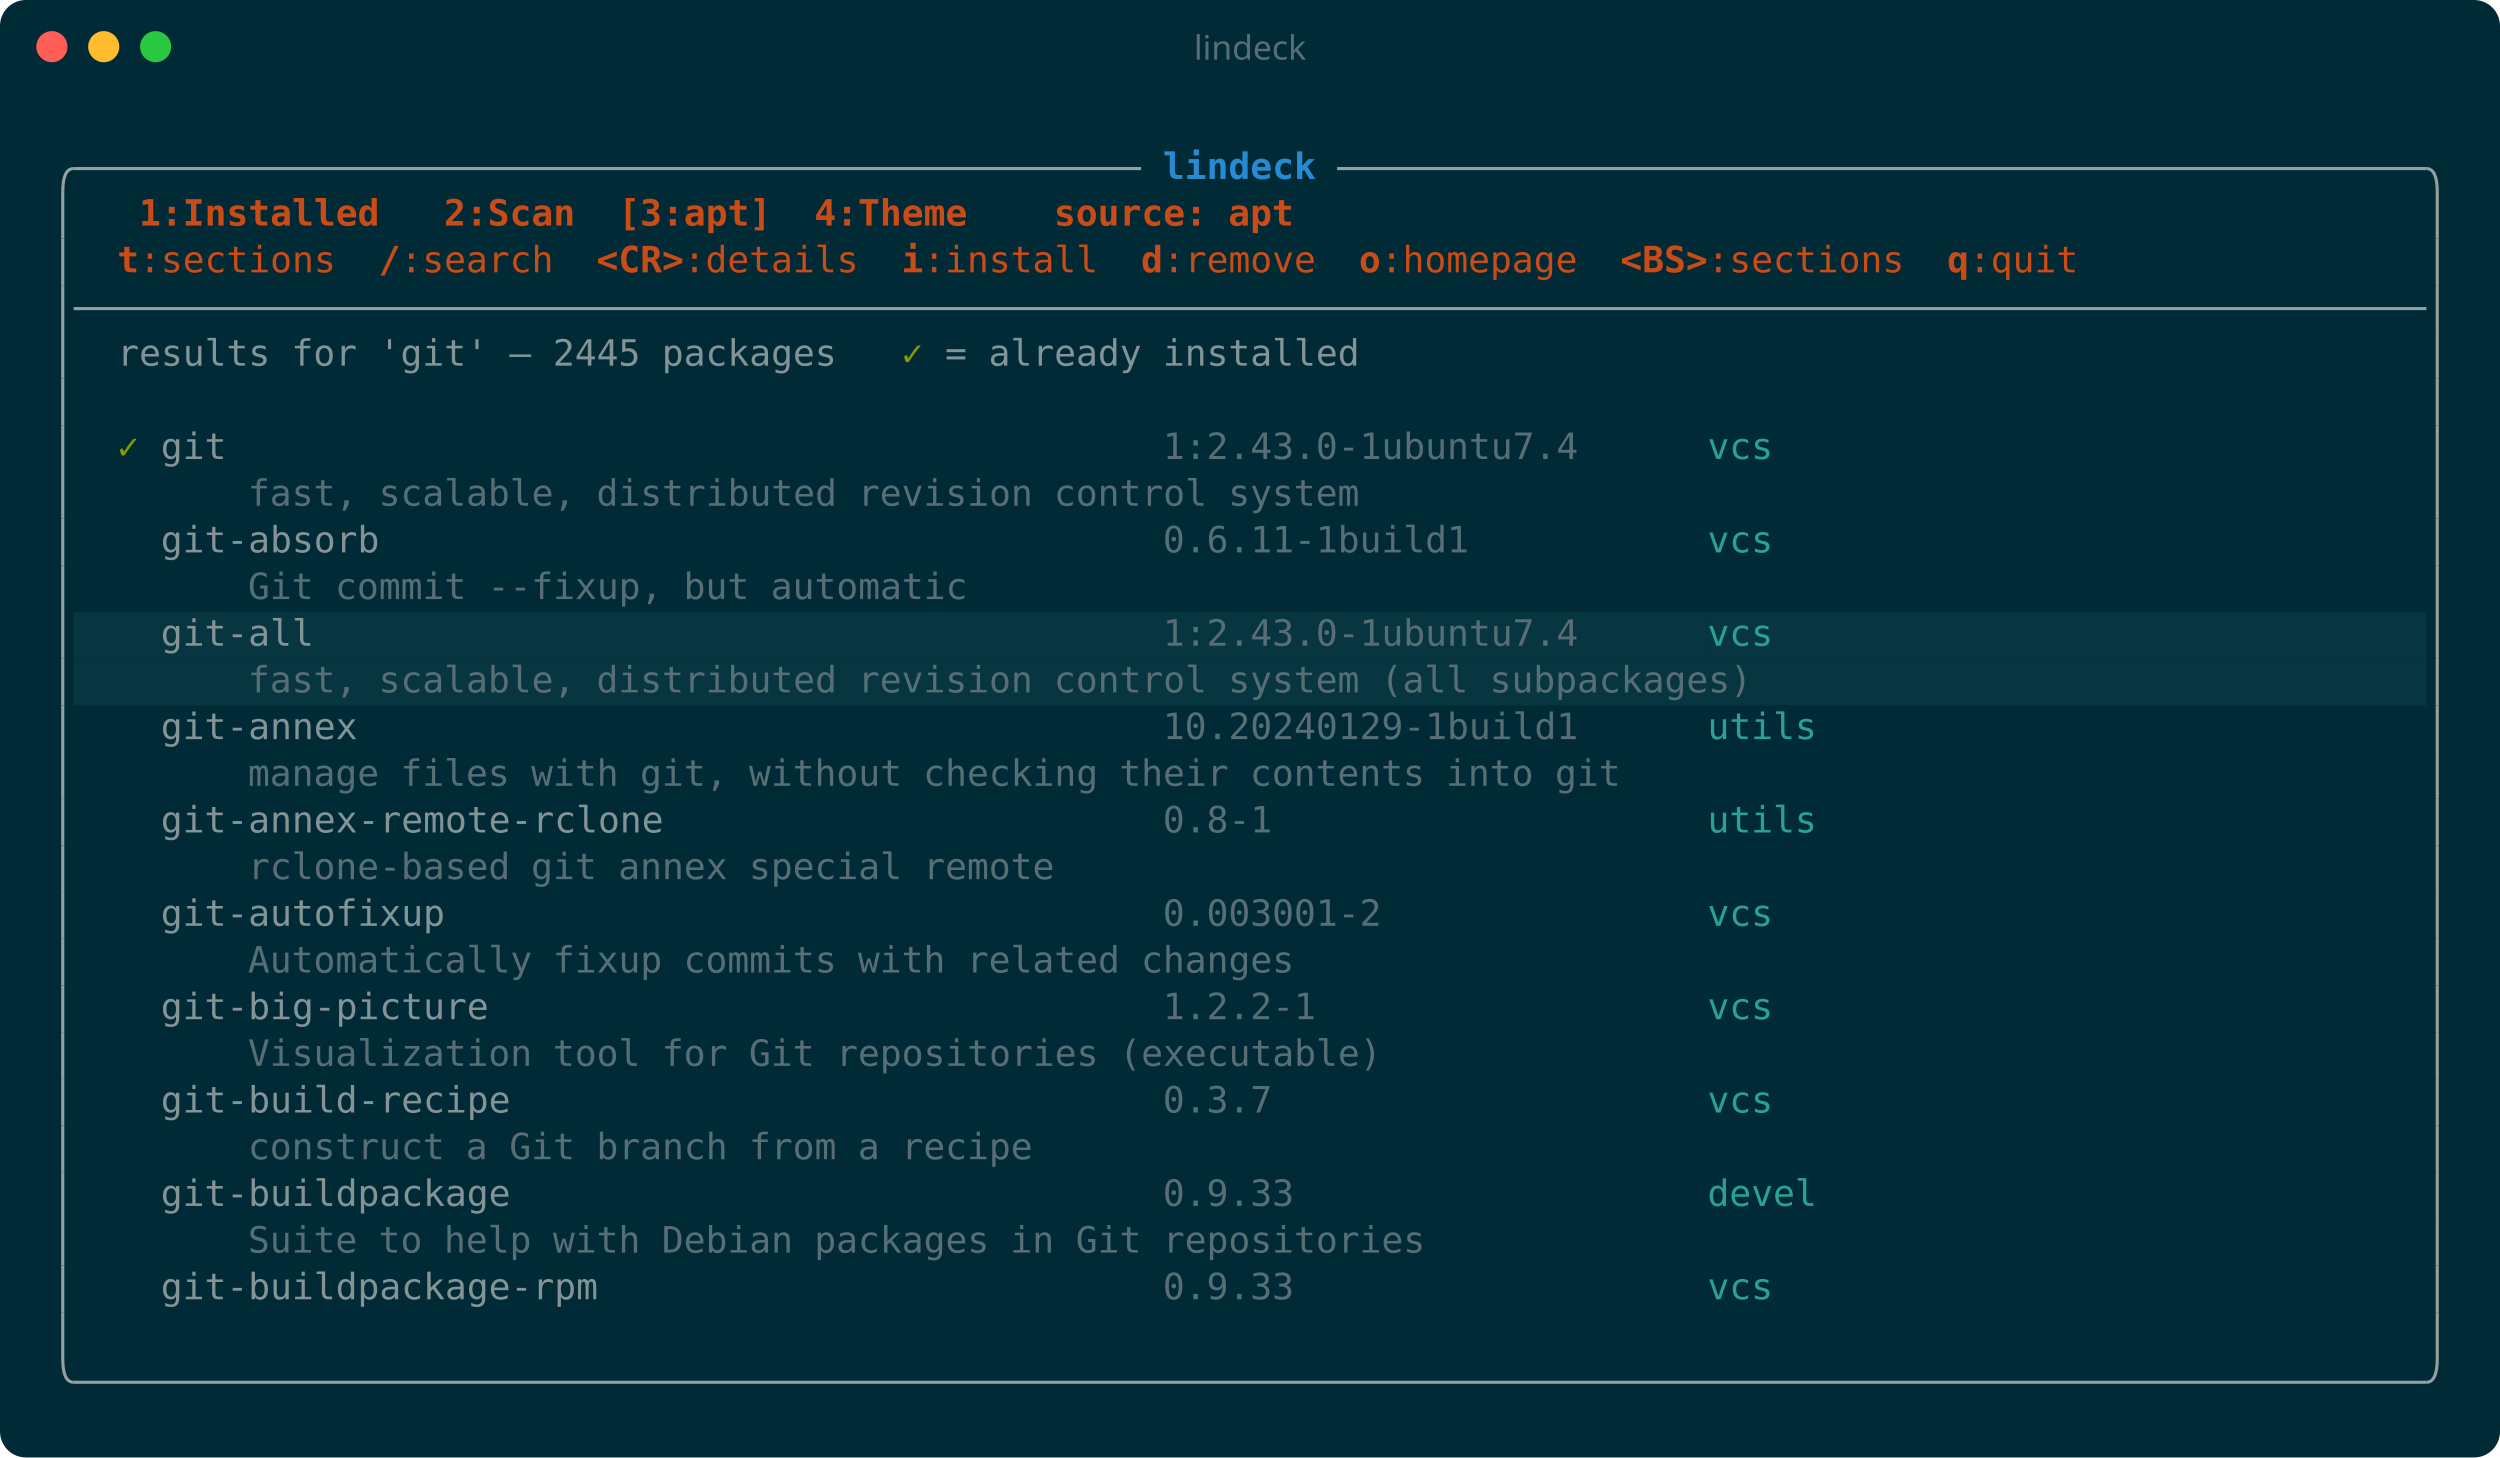
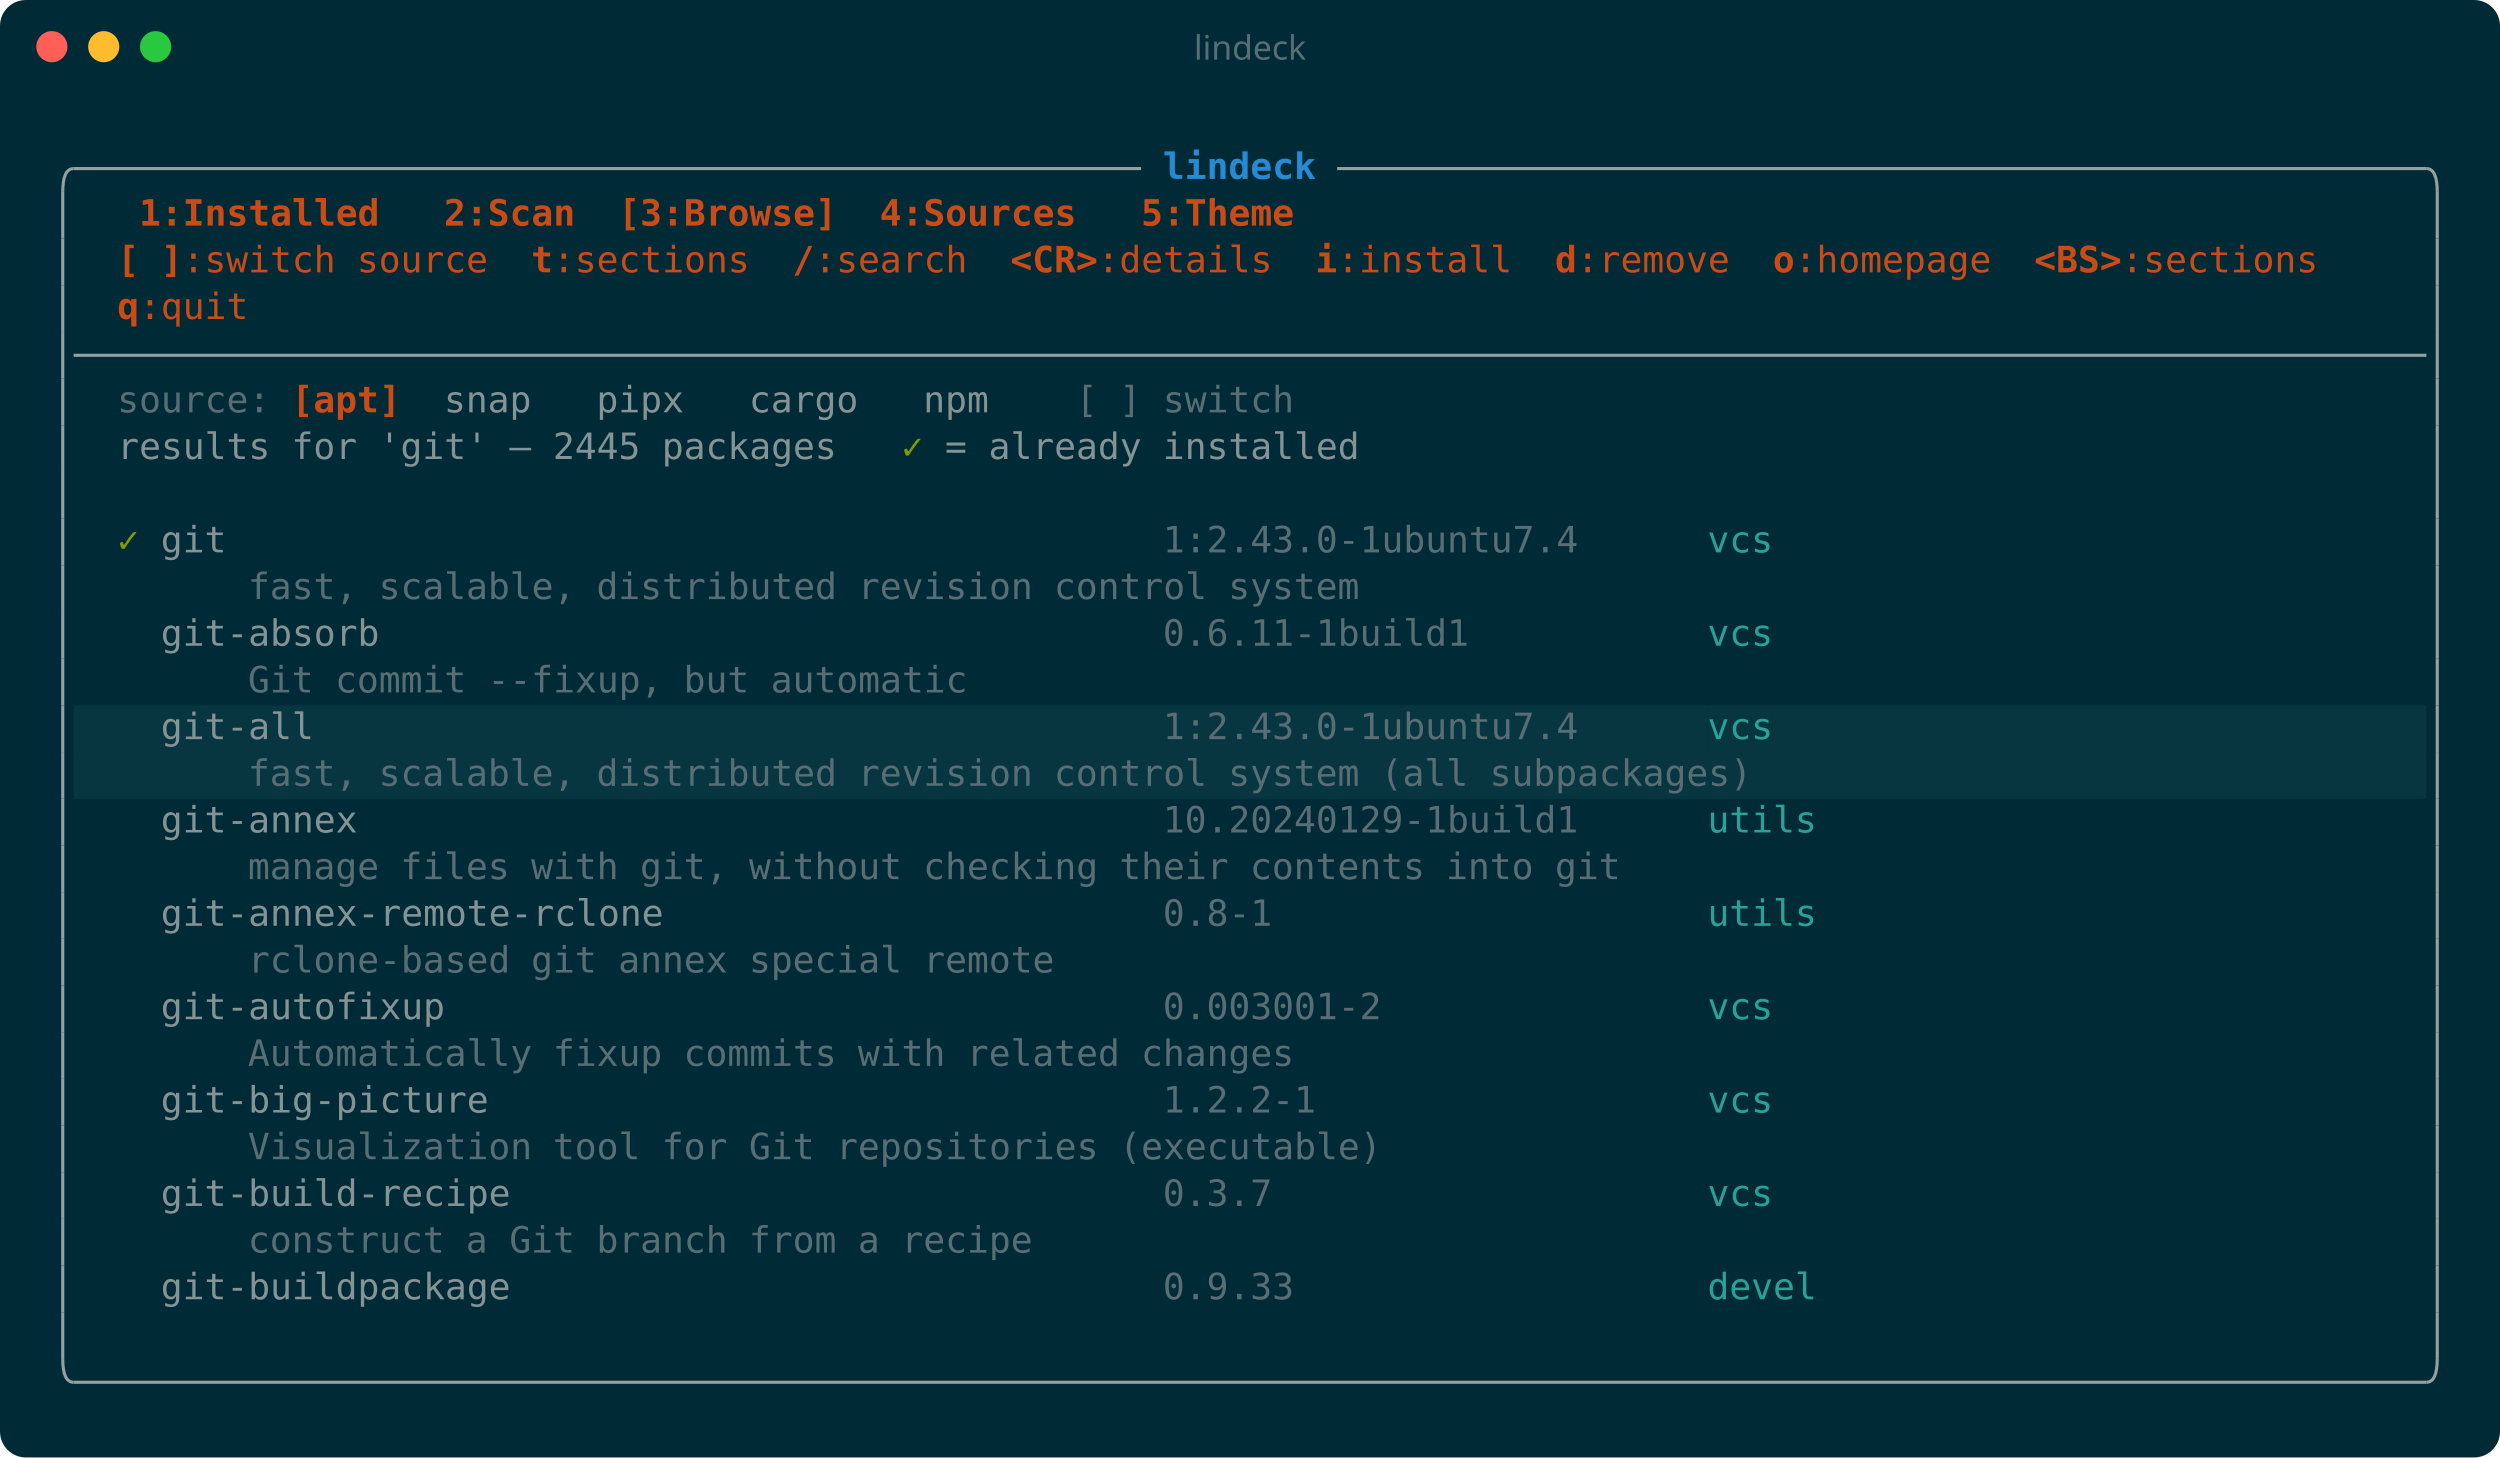
<svg xmlns="http://www.w3.org/2000/svg" width="964" height="562" viewBox="0 0 964 562">
  <rect width="100%" height="100%" rx="10" fill="#002b36" />
  <circle cx="20" cy="18" r="6" fill="#ff5f57" />
  <circle cx="40" cy="18" r="6" fill="#febc2e" />
  <circle cx="60" cy="18" r="6" fill="#28c840" />
  <text x="482" y="23" fill="#586e75" font-family="ui-sans-serif,system-ui,sans-serif" font-size="13" text-anchor="middle">lindeck</text>
  <g font-family="ui-monospace,SFMono-Regular,Menlo,Consolas,'DejaVu Sans Mono',monospace" font-size="14" xml:space="preserve">
    <path d="M28.4,65.0 Q24.2,65.0 24.2,74.0" stroke="#93a1a1" stroke-width="1.2" fill="none" />
    <line x1="28.4" y1="65.0" x2="440.0" y2="65.0" stroke="#93a1a1" stroke-width="1.2" fill="none" />
    <text x="448.4" y="69.0" fill="#268bd2" font-weight="bold" textLength="58.8" lengthAdjust="spacingAndGlyphs">lindeck</text>
    <line x1="515.6" y1="65.0" x2="935.6" y2="65.0" stroke="#93a1a1" stroke-width="1.2" fill="none" />
    <path d="M935.6,65.0 Q939.8,65.0 939.8,74.0" stroke="#93a1a1" stroke-width="1.2" fill="none" />
    <line x1="24.2" y1="74.0" x2="24.2" y2="92.0" stroke="#93a1a1" stroke-width="1.2" fill="none" />
    <text x="53.6" y="87.0" fill="#cb4b16" font-weight="bold" textLength="92.4" lengthAdjust="spacingAndGlyphs">1:Installed</text>
    <text x="171.2" y="87.0" fill="#cb4b16" font-weight="bold" textLength="50.4" lengthAdjust="spacingAndGlyphs">2:Scan</text>
-     <text x="238.4" y="87.0" fill="#cb4b16" font-weight="bold" textLength="58.8" lengthAdjust="spacingAndGlyphs">[3:apt]</text>
-     <text x="314.0" y="87.0" fill="#cb4b16" font-weight="bold" textLength="58.8" lengthAdjust="spacingAndGlyphs">4:Theme</text>
-     <text x="406.4" y="87.0" fill="#cb4b16" font-weight="bold" textLength="58.8" lengthAdjust="spacingAndGlyphs">source:</text>
-     <text x="473.6" y="87.0" fill="#cb4b16" font-weight="bold" textLength="25.2" lengthAdjust="spacingAndGlyphs">apt</text>
+     <text x="238.4" y="87.0" fill="#cb4b16" font-weight="bold" textLength="84.0" lengthAdjust="spacingAndGlyphs">[3:Browse]</text>
+     <text x="339.2" y="87.0" fill="#cb4b16" font-weight="bold" textLength="75.6" lengthAdjust="spacingAndGlyphs">4:Sources</text>
+     <text x="440.0" y="87.0" fill="#cb4b16" font-weight="bold" textLength="58.8" lengthAdjust="spacingAndGlyphs">5:Theme</text>
    <line x1="939.8" y1="74.0" x2="939.8" y2="92.0" stroke="#93a1a1" stroke-width="1.2" fill="none" />
    <line x1="24.2" y1="92.0" x2="24.2" y2="110.0" stroke="#93a1a1" stroke-width="1.2" fill="none" />
-     <text x="45.2" y="105.0" fill="#cb4b16" font-weight="bold" textLength="8.4" lengthAdjust="spacingAndGlyphs">t</text>
-     <text x="53.6" y="105.0" fill="#cb4b16" textLength="75.6" lengthAdjust="spacingAndGlyphs">:sections</text>
-     <text x="146.0" y="105.0" fill="#cb4b16" font-weight="bold" textLength="8.4" lengthAdjust="spacingAndGlyphs">/</text>
-     <text x="154.4" y="105.0" fill="#cb4b16" textLength="58.8" lengthAdjust="spacingAndGlyphs">:search</text>
-     <text x="230.0" y="105.0" fill="#cb4b16" font-weight="bold" textLength="33.6" lengthAdjust="spacingAndGlyphs">&lt;CR&gt;</text>
-     <text x="263.6" y="105.0" fill="#cb4b16" textLength="67.2" lengthAdjust="spacingAndGlyphs">:details</text>
-     <text x="347.6" y="105.0" fill="#cb4b16" font-weight="bold" textLength="8.4" lengthAdjust="spacingAndGlyphs">i</text>
-     <text x="356.0" y="105.0" fill="#cb4b16" textLength="67.2" lengthAdjust="spacingAndGlyphs">:install</text>
-     <text x="440.0" y="105.0" fill="#cb4b16" font-weight="bold" textLength="8.4" lengthAdjust="spacingAndGlyphs">d</text>
-     <text x="448.4" y="105.0" fill="#cb4b16" textLength="58.8" lengthAdjust="spacingAndGlyphs">:remove</text>
-     <text x="524.0" y="105.0" fill="#cb4b16" font-weight="bold" textLength="8.4" lengthAdjust="spacingAndGlyphs">o</text>
-     <text x="532.4" y="105.0" fill="#cb4b16" textLength="75.6" lengthAdjust="spacingAndGlyphs">:homepage</text>
-     <text x="624.8" y="105.0" fill="#cb4b16" font-weight="bold" textLength="33.6" lengthAdjust="spacingAndGlyphs">&lt;BS&gt;</text>
-     <text x="658.4" y="105.0" fill="#cb4b16" textLength="75.6" lengthAdjust="spacingAndGlyphs">:sections</text>
-     <text x="750.8" y="105.0" fill="#cb4b16" font-weight="bold" textLength="8.4" lengthAdjust="spacingAndGlyphs">q</text>
-     <text x="759.2" y="105.0" fill="#cb4b16" textLength="42.0" lengthAdjust="spacingAndGlyphs">:quit</text>
+     <text x="45.2" y="105.0" fill="#cb4b16" font-weight="bold" textLength="8.4" lengthAdjust="spacingAndGlyphs">[</text>
+     <text x="62.0" y="105.0" fill="#cb4b16" font-weight="bold" textLength="8.4" lengthAdjust="spacingAndGlyphs">]</text>
+     <text x="70.4" y="105.0" fill="#cb4b16" textLength="58.8" lengthAdjust="spacingAndGlyphs">:switch</text>
+     <text x="137.6" y="105.0" fill="#cb4b16" textLength="50.4" lengthAdjust="spacingAndGlyphs">source</text>
+     <text x="204.8" y="105.0" fill="#cb4b16" font-weight="bold" textLength="8.4" lengthAdjust="spacingAndGlyphs">t</text>
+     <text x="213.2" y="105.0" fill="#cb4b16" textLength="75.6" lengthAdjust="spacingAndGlyphs">:sections</text>
+     <text x="305.6" y="105.0" fill="#cb4b16" font-weight="bold" textLength="8.4" lengthAdjust="spacingAndGlyphs">/</text>
+     <text x="314.0" y="105.0" fill="#cb4b16" textLength="58.8" lengthAdjust="spacingAndGlyphs">:search</text>
+     <text x="389.6" y="105.0" fill="#cb4b16" font-weight="bold" textLength="33.6" lengthAdjust="spacingAndGlyphs">&lt;CR&gt;</text>
+     <text x="423.2" y="105.0" fill="#cb4b16" textLength="67.2" lengthAdjust="spacingAndGlyphs">:details</text>
+     <text x="507.2" y="105.0" fill="#cb4b16" font-weight="bold" textLength="8.4" lengthAdjust="spacingAndGlyphs">i</text>
+     <text x="515.6" y="105.0" fill="#cb4b16" textLength="67.2" lengthAdjust="spacingAndGlyphs">:install</text>
+     <text x="599.6" y="105.0" fill="#cb4b16" font-weight="bold" textLength="8.4" lengthAdjust="spacingAndGlyphs">d</text>
+     <text x="608.0" y="105.0" fill="#cb4b16" textLength="58.8" lengthAdjust="spacingAndGlyphs">:remove</text>
+     <text x="683.6" y="105.0" fill="#cb4b16" font-weight="bold" textLength="8.4" lengthAdjust="spacingAndGlyphs">o</text>
+     <text x="692.0" y="105.0" fill="#cb4b16" textLength="75.6" lengthAdjust="spacingAndGlyphs">:homepage</text>
+     <text x="784.4" y="105.0" fill="#cb4b16" font-weight="bold" textLength="33.6" lengthAdjust="spacingAndGlyphs">&lt;BS&gt;</text>
+     <text x="818.0" y="105.0" fill="#cb4b16" textLength="75.6" lengthAdjust="spacingAndGlyphs">:sections</text>
    <line x1="939.8" y1="92.0" x2="939.8" y2="110.0" stroke="#93a1a1" stroke-width="1.2" fill="none" />
    <line x1="24.2" y1="110.0" x2="24.2" y2="128.0" stroke="#93a1a1" stroke-width="1.2" fill="none" />
-     <line x1="28.4" y1="119.0" x2="935.6" y2="119.0" stroke="#93a1a1" stroke-width="1.2" fill="none" />
+     <text x="45.2" y="123.0" fill="#cb4b16" font-weight="bold" textLength="8.4" lengthAdjust="spacingAndGlyphs">q</text>
+     <text x="53.6" y="123.0" fill="#cb4b16" textLength="42.0" lengthAdjust="spacingAndGlyphs">:quit</text>
    <line x1="939.8" y1="110.0" x2="939.8" y2="128.0" stroke="#93a1a1" stroke-width="1.2" fill="none" />
    <line x1="24.2" y1="128.0" x2="24.2" y2="146.0" stroke="#93a1a1" stroke-width="1.2" fill="none" />
-     <text x="45.2" y="141.0" fill="#839396" textLength="58.8" lengthAdjust="spacingAndGlyphs">results</text>
-     <text x="112.4" y="141.0" fill="#839396" textLength="25.2" lengthAdjust="spacingAndGlyphs">for</text>
-     <text x="146.0" y="141.0" fill="#839396" textLength="42.0" lengthAdjust="spacingAndGlyphs">'git'</text>
-     <text x="196.4" y="141.0" fill="#839396" textLength="8.4" lengthAdjust="spacingAndGlyphs">—</text>
-     <text x="213.2" y="141.0" fill="#839396" textLength="33.6" lengthAdjust="spacingAndGlyphs">2445</text>
-     <text x="255.2" y="141.0" fill="#839396" textLength="67.2" lengthAdjust="spacingAndGlyphs">packages</text>
-     <text x="347.6" y="141.0" fill="#859900" textLength="8.4" lengthAdjust="spacingAndGlyphs">✓</text>
-     <text x="364.4" y="141.0" fill="#839396" textLength="8.4" lengthAdjust="spacingAndGlyphs">=</text>
-     <text x="381.2" y="141.0" fill="#839396" textLength="58.8" lengthAdjust="spacingAndGlyphs">already</text>
-     <text x="448.4" y="141.0" fill="#839396" textLength="75.6" lengthAdjust="spacingAndGlyphs">installed</text>
+     <line x1="28.4" y1="137.0" x2="935.6" y2="137.0" stroke="#93a1a1" stroke-width="1.2" fill="none" />
    <line x1="939.8" y1="128.0" x2="939.8" y2="146.0" stroke="#93a1a1" stroke-width="1.2" fill="none" />
    <line x1="24.2" y1="146.0" x2="24.2" y2="164.0" stroke="#93a1a1" stroke-width="1.2" fill="none" />
+     <text x="45.2" y="159.0" fill="#586e75" textLength="58.8" lengthAdjust="spacingAndGlyphs">source:</text>
+     <text x="112.4" y="159.0" fill="#cb4b16" font-weight="bold" textLength="42.0" lengthAdjust="spacingAndGlyphs">[apt]</text>
+     <text x="171.2" y="159.0" fill="#839396" textLength="33.6" lengthAdjust="spacingAndGlyphs">snap</text>
+     <text x="230.0" y="159.0" fill="#839396" textLength="33.6" lengthAdjust="spacingAndGlyphs">pipx</text>
+     <text x="288.8" y="159.0" fill="#839396" textLength="42.0" lengthAdjust="spacingAndGlyphs">cargo</text>
+     <text x="356.0" y="159.0" fill="#839396" textLength="25.2" lengthAdjust="spacingAndGlyphs">npm</text>
+     <text x="414.8" y="159.0" fill="#586e75" textLength="8.4" lengthAdjust="spacingAndGlyphs">[</text>
+     <text x="431.6" y="159.0" fill="#586e75" textLength="8.4" lengthAdjust="spacingAndGlyphs">]</text>
+     <text x="448.4" y="159.0" fill="#586e75" textLength="50.4" lengthAdjust="spacingAndGlyphs">switch</text>
    <line x1="939.8" y1="146.0" x2="939.8" y2="164.0" stroke="#93a1a1" stroke-width="1.2" fill="none" />
    <line x1="24.2" y1="164.0" x2="24.2" y2="182.0" stroke="#93a1a1" stroke-width="1.2" fill="none" />
-     <text x="45.2" y="177.0" fill="#859900" textLength="8.4" lengthAdjust="spacingAndGlyphs">✓</text>
-     <text x="62.0" y="177.0" fill="#839396" textLength="25.2" lengthAdjust="spacingAndGlyphs">git</text>
-     <text x="448.4" y="177.0" fill="#586e75" textLength="159.6" lengthAdjust="spacingAndGlyphs">1:2.43.0-1ubuntu7.4</text>
-     <text x="658.4" y="177.0" fill="#2aa198" textLength="25.2" lengthAdjust="spacingAndGlyphs">vcs</text>
+     <text x="45.2" y="177.0" fill="#839396" textLength="58.8" lengthAdjust="spacingAndGlyphs">results</text>
+     <text x="112.4" y="177.0" fill="#839396" textLength="25.2" lengthAdjust="spacingAndGlyphs">for</text>
+     <text x="146.0" y="177.0" fill="#839396" textLength="42.0" lengthAdjust="spacingAndGlyphs">'git'</text>
+     <text x="196.4" y="177.0" fill="#839396" textLength="8.4" lengthAdjust="spacingAndGlyphs">—</text>
+     <text x="213.2" y="177.0" fill="#839396" textLength="33.6" lengthAdjust="spacingAndGlyphs">2445</text>
+     <text x="255.2" y="177.0" fill="#839396" textLength="67.2" lengthAdjust="spacingAndGlyphs">packages</text>
+     <text x="347.6" y="177.0" fill="#859900" textLength="8.4" lengthAdjust="spacingAndGlyphs">✓</text>
+     <text x="364.4" y="177.0" fill="#839396" textLength="8.4" lengthAdjust="spacingAndGlyphs">=</text>
+     <text x="381.2" y="177.0" fill="#839396" textLength="58.8" lengthAdjust="spacingAndGlyphs">already</text>
+     <text x="448.4" y="177.0" fill="#839396" textLength="75.6" lengthAdjust="spacingAndGlyphs">installed</text>
    <line x1="939.8" y1="164.0" x2="939.8" y2="182.0" stroke="#93a1a1" stroke-width="1.2" fill="none" />
    <line x1="24.2" y1="182.0" x2="24.2" y2="200.0" stroke="#93a1a1" stroke-width="1.2" fill="none" />
-     <text x="95.6" y="195.0" fill="#586e75" textLength="42.0" lengthAdjust="spacingAndGlyphs">fast,</text>
-     <text x="146.0" y="195.0" fill="#586e75" textLength="75.6" lengthAdjust="spacingAndGlyphs">scalable,</text>
-     <text x="230.0" y="195.0" fill="#586e75" textLength="92.4" lengthAdjust="spacingAndGlyphs">distributed</text>
-     <text x="330.8" y="195.0" fill="#586e75" textLength="67.2" lengthAdjust="spacingAndGlyphs">revision</text>
-     <text x="406.4" y="195.0" fill="#586e75" textLength="58.8" lengthAdjust="spacingAndGlyphs">control</text>
-     <text x="473.6" y="195.0" fill="#586e75" textLength="50.4" lengthAdjust="spacingAndGlyphs">system</text>
    <line x1="939.8" y1="182.0" x2="939.8" y2="200.0" stroke="#93a1a1" stroke-width="1.2" fill="none" />
    <line x1="24.2" y1="200.0" x2="24.2" y2="218.0" stroke="#93a1a1" stroke-width="1.2" fill="none" />
-     <text x="62.0" y="213.0" fill="#839396" textLength="84.0" lengthAdjust="spacingAndGlyphs">git-absorb</text>
-     <text x="448.4" y="213.0" fill="#586e75" textLength="117.6" lengthAdjust="spacingAndGlyphs">0.6.11-1build1</text>
+     <text x="45.2" y="213.0" fill="#859900" textLength="8.4" lengthAdjust="spacingAndGlyphs">✓</text>
+     <text x="62.0" y="213.0" fill="#839396" textLength="25.2" lengthAdjust="spacingAndGlyphs">git</text>
+     <text x="448.4" y="213.0" fill="#586e75" textLength="159.6" lengthAdjust="spacingAndGlyphs">1:2.43.0-1ubuntu7.4</text>
    <text x="658.4" y="213.0" fill="#2aa198" textLength="25.2" lengthAdjust="spacingAndGlyphs">vcs</text>
    <line x1="939.8" y1="200.0" x2="939.8" y2="218.0" stroke="#93a1a1" stroke-width="1.2" fill="none" />
    <line x1="24.2" y1="218.0" x2="24.2" y2="236.0" stroke="#93a1a1" stroke-width="1.2" fill="none" />
-     <text x="95.6" y="231.0" fill="#586e75" textLength="25.2" lengthAdjust="spacingAndGlyphs">Git</text>
-     <text x="129.2" y="231.0" fill="#586e75" textLength="50.4" lengthAdjust="spacingAndGlyphs">commit</text>
-     <text x="188.0" y="231.0" fill="#586e75" textLength="67.2" lengthAdjust="spacingAndGlyphs">--fixup,</text>
-     <text x="263.6" y="231.0" fill="#586e75" textLength="25.2" lengthAdjust="spacingAndGlyphs">but</text>
-     <text x="297.2" y="231.0" fill="#586e75" textLength="75.6" lengthAdjust="spacingAndGlyphs">automatic</text>
+     <text x="95.6" y="231.0" fill="#586e75" textLength="42.0" lengthAdjust="spacingAndGlyphs">fast,</text>
+     <text x="146.0" y="231.0" fill="#586e75" textLength="75.6" lengthAdjust="spacingAndGlyphs">scalable,</text>
+     <text x="230.0" y="231.0" fill="#586e75" textLength="92.4" lengthAdjust="spacingAndGlyphs">distributed</text>
+     <text x="330.8" y="231.0" fill="#586e75" textLength="67.2" lengthAdjust="spacingAndGlyphs">revision</text>
+     <text x="406.4" y="231.0" fill="#586e75" textLength="58.8" lengthAdjust="spacingAndGlyphs">control</text>
+     <text x="473.6" y="231.0" fill="#586e75" textLength="50.4" lengthAdjust="spacingAndGlyphs">system</text>
    <line x1="939.8" y1="218.0" x2="939.8" y2="236.0" stroke="#93a1a1" stroke-width="1.2" fill="none" />
    <line x1="24.2" y1="236.0" x2="24.2" y2="254.0" stroke="#93a1a1" stroke-width="1.2" fill="none" />
-     <rect x="28.4" y="236.0" width="420.0" height="18" fill="#073641" />
-     <text x="62.0" y="249.0" fill="#839396" textLength="58.8" lengthAdjust="spacingAndGlyphs">git-all</text>
-     <rect x="448.4" y="236.0" width="210.0" height="18" fill="#073641" />
-     <text x="448.4" y="249.0" fill="#586e75" textLength="159.6" lengthAdjust="spacingAndGlyphs">1:2.43.0-1ubuntu7.4</text>
-     <rect x="658.4" y="236.0" width="25.2" height="18" fill="#073641" />
+     <text x="62.0" y="249.0" fill="#839396" textLength="84.0" lengthAdjust="spacingAndGlyphs">git-absorb</text>
+     <text x="448.4" y="249.0" fill="#586e75" textLength="117.6" lengthAdjust="spacingAndGlyphs">0.6.11-1build1</text>
    <text x="658.4" y="249.0" fill="#2aa198" textLength="25.2" lengthAdjust="spacingAndGlyphs">vcs</text>
-     <rect x="683.6" y="236.0" width="252.0" height="18" fill="#073641" />
    <line x1="939.8" y1="236.0" x2="939.8" y2="254.0" stroke="#93a1a1" stroke-width="1.2" fill="none" />
    <line x1="24.2" y1="254.0" x2="24.2" y2="272.0" stroke="#93a1a1" stroke-width="1.2" fill="none" />
-     <rect x="28.4" y="254.0" width="646.8" height="18" fill="#073641" />
-     <text x="95.6" y="267.0" fill="#586e75" textLength="42.0" lengthAdjust="spacingAndGlyphs">fast,</text>
-     <text x="146.0" y="267.0" fill="#586e75" textLength="75.6" lengthAdjust="spacingAndGlyphs">scalable,</text>
-     <text x="230.0" y="267.0" fill="#586e75" textLength="92.4" lengthAdjust="spacingAndGlyphs">distributed</text>
-     <text x="330.8" y="267.0" fill="#586e75" textLength="67.2" lengthAdjust="spacingAndGlyphs">revision</text>
-     <text x="406.4" y="267.0" fill="#586e75" textLength="58.8" lengthAdjust="spacingAndGlyphs">control</text>
-     <text x="473.6" y="267.0" fill="#586e75" textLength="50.4" lengthAdjust="spacingAndGlyphs">system</text>
-     <text x="532.4" y="267.0" fill="#586e75" textLength="33.6" lengthAdjust="spacingAndGlyphs">(all</text>
-     <text x="574.4" y="267.0" fill="#586e75" textLength="100.8" lengthAdjust="spacingAndGlyphs">subpackages)</text>
-     <rect x="675.2" y="254.0" width="260.4" height="18" fill="#073641" />
+     <text x="95.6" y="267.0" fill="#586e75" textLength="25.2" lengthAdjust="spacingAndGlyphs">Git</text>
+     <text x="129.2" y="267.0" fill="#586e75" textLength="50.4" lengthAdjust="spacingAndGlyphs">commit</text>
+     <text x="188.0" y="267.0" fill="#586e75" textLength="67.2" lengthAdjust="spacingAndGlyphs">--fixup,</text>
+     <text x="263.6" y="267.0" fill="#586e75" textLength="25.2" lengthAdjust="spacingAndGlyphs">but</text>
+     <text x="297.2" y="267.0" fill="#586e75" textLength="75.6" lengthAdjust="spacingAndGlyphs">automatic</text>
    <line x1="939.8" y1="254.0" x2="939.8" y2="272.0" stroke="#93a1a1" stroke-width="1.2" fill="none" />
    <line x1="24.2" y1="272.0" x2="24.2" y2="290.0" stroke="#93a1a1" stroke-width="1.2" fill="none" />
-     <text x="62.0" y="285.0" fill="#839396" textLength="75.6" lengthAdjust="spacingAndGlyphs">git-annex</text>
-     <text x="448.4" y="285.0" fill="#586e75" textLength="159.6" lengthAdjust="spacingAndGlyphs">10.20240129-1build1</text>
-     <text x="658.4" y="285.0" fill="#2aa198" textLength="42.0" lengthAdjust="spacingAndGlyphs">utils</text>
+     <rect x="28.4" y="272.0" width="420.0" height="18" fill="#073641" />
+     <text x="62.0" y="285.0" fill="#839396" textLength="58.8" lengthAdjust="spacingAndGlyphs">git-all</text>
+     <rect x="448.4" y="272.0" width="210.0" height="18" fill="#073641" />
+     <text x="448.4" y="285.0" fill="#586e75" textLength="159.6" lengthAdjust="spacingAndGlyphs">1:2.43.0-1ubuntu7.4</text>
+     <rect x="658.4" y="272.0" width="25.2" height="18" fill="#073641" />
+     <text x="658.4" y="285.0" fill="#2aa198" textLength="25.2" lengthAdjust="spacingAndGlyphs">vcs</text>
+     <rect x="683.6" y="272.0" width="252.0" height="18" fill="#073641" />
    <line x1="939.8" y1="272.0" x2="939.8" y2="290.0" stroke="#93a1a1" stroke-width="1.2" fill="none" />
    <line x1="24.2" y1="290.0" x2="24.2" y2="308.0" stroke="#93a1a1" stroke-width="1.2" fill="none" />
-     <text x="95.6" y="303.0" fill="#586e75" textLength="50.4" lengthAdjust="spacingAndGlyphs">manage</text>
-     <text x="154.4" y="303.0" fill="#586e75" textLength="42.0" lengthAdjust="spacingAndGlyphs">files</text>
-     <text x="204.8" y="303.0" fill="#586e75" textLength="33.6" lengthAdjust="spacingAndGlyphs">with</text>
-     <text x="246.8" y="303.0" fill="#586e75" textLength="33.6" lengthAdjust="spacingAndGlyphs">git,</text>
-     <text x="288.8" y="303.0" fill="#586e75" textLength="58.8" lengthAdjust="spacingAndGlyphs">without</text>
-     <text x="356.0" y="303.0" fill="#586e75" textLength="67.2" lengthAdjust="spacingAndGlyphs">checking</text>
-     <text x="431.6" y="303.0" fill="#586e75" textLength="42.0" lengthAdjust="spacingAndGlyphs">their</text>
-     <text x="482.0" y="303.0" fill="#586e75" textLength="67.2" lengthAdjust="spacingAndGlyphs">contents</text>
-     <text x="557.6" y="303.0" fill="#586e75" textLength="33.6" lengthAdjust="spacingAndGlyphs">into</text>
-     <text x="599.6" y="303.0" fill="#586e75" textLength="25.2" lengthAdjust="spacingAndGlyphs">git</text>
+     <rect x="28.4" y="290.0" width="646.8" height="18" fill="#073641" />
+     <text x="95.6" y="303.0" fill="#586e75" textLength="42.0" lengthAdjust="spacingAndGlyphs">fast,</text>
+     <text x="146.0" y="303.0" fill="#586e75" textLength="75.6" lengthAdjust="spacingAndGlyphs">scalable,</text>
+     <text x="230.0" y="303.0" fill="#586e75" textLength="92.4" lengthAdjust="spacingAndGlyphs">distributed</text>
+     <text x="330.8" y="303.0" fill="#586e75" textLength="67.2" lengthAdjust="spacingAndGlyphs">revision</text>
+     <text x="406.4" y="303.0" fill="#586e75" textLength="58.8" lengthAdjust="spacingAndGlyphs">control</text>
+     <text x="473.6" y="303.0" fill="#586e75" textLength="50.4" lengthAdjust="spacingAndGlyphs">system</text>
+     <text x="532.4" y="303.0" fill="#586e75" textLength="33.6" lengthAdjust="spacingAndGlyphs">(all</text>
+     <text x="574.4" y="303.0" fill="#586e75" textLength="100.8" lengthAdjust="spacingAndGlyphs">subpackages)</text>
+     <rect x="675.2" y="290.0" width="260.4" height="18" fill="#073641" />
    <line x1="939.8" y1="290.0" x2="939.8" y2="308.0" stroke="#93a1a1" stroke-width="1.2" fill="none" />
    <line x1="24.2" y1="308.0" x2="24.2" y2="326.0" stroke="#93a1a1" stroke-width="1.2" fill="none" />
-     <text x="62.0" y="321.0" fill="#839396" textLength="193.2" lengthAdjust="spacingAndGlyphs">git-annex-remote-rclone</text>
-     <text x="448.4" y="321.0" fill="#586e75" textLength="42.0" lengthAdjust="spacingAndGlyphs">0.8-1</text>
+     <text x="62.0" y="321.0" fill="#839396" textLength="75.6" lengthAdjust="spacingAndGlyphs">git-annex</text>
+     <text x="448.4" y="321.0" fill="#586e75" textLength="159.6" lengthAdjust="spacingAndGlyphs">10.20240129-1build1</text>
    <text x="658.4" y="321.0" fill="#2aa198" textLength="42.0" lengthAdjust="spacingAndGlyphs">utils</text>
    <line x1="939.8" y1="308.0" x2="939.8" y2="326.0" stroke="#93a1a1" stroke-width="1.2" fill="none" />
    <line x1="24.2" y1="326.0" x2="24.2" y2="344.0" stroke="#93a1a1" stroke-width="1.2" fill="none" />
-     <text x="95.6" y="339.0" fill="#586e75" textLength="100.8" lengthAdjust="spacingAndGlyphs">rclone-based</text>
-     <text x="204.8" y="339.0" fill="#586e75" textLength="25.2" lengthAdjust="spacingAndGlyphs">git</text>
-     <text x="238.4" y="339.0" fill="#586e75" textLength="42.0" lengthAdjust="spacingAndGlyphs">annex</text>
-     <text x="288.8" y="339.0" fill="#586e75" textLength="58.8" lengthAdjust="spacingAndGlyphs">special</text>
-     <text x="356.0" y="339.0" fill="#586e75" textLength="50.4" lengthAdjust="spacingAndGlyphs">remote</text>
+     <text x="95.6" y="339.0" fill="#586e75" textLength="50.4" lengthAdjust="spacingAndGlyphs">manage</text>
+     <text x="154.4" y="339.0" fill="#586e75" textLength="42.0" lengthAdjust="spacingAndGlyphs">files</text>
+     <text x="204.8" y="339.0" fill="#586e75" textLength="33.6" lengthAdjust="spacingAndGlyphs">with</text>
+     <text x="246.8" y="339.0" fill="#586e75" textLength="33.6" lengthAdjust="spacingAndGlyphs">git,</text>
+     <text x="288.8" y="339.0" fill="#586e75" textLength="58.8" lengthAdjust="spacingAndGlyphs">without</text>
+     <text x="356.0" y="339.0" fill="#586e75" textLength="67.2" lengthAdjust="spacingAndGlyphs">checking</text>
+     <text x="431.6" y="339.0" fill="#586e75" textLength="42.0" lengthAdjust="spacingAndGlyphs">their</text>
+     <text x="482.0" y="339.0" fill="#586e75" textLength="67.2" lengthAdjust="spacingAndGlyphs">contents</text>
+     <text x="557.6" y="339.0" fill="#586e75" textLength="33.6" lengthAdjust="spacingAndGlyphs">into</text>
+     <text x="599.6" y="339.0" fill="#586e75" textLength="25.2" lengthAdjust="spacingAndGlyphs">git</text>
    <line x1="939.8" y1="326.0" x2="939.8" y2="344.0" stroke="#93a1a1" stroke-width="1.2" fill="none" />
    <line x1="24.2" y1="344.0" x2="24.2" y2="362.0" stroke="#93a1a1" stroke-width="1.2" fill="none" />
-     <text x="62.0" y="357.0" fill="#839396" textLength="109.2" lengthAdjust="spacingAndGlyphs">git-autofixup</text>
-     <text x="448.4" y="357.0" fill="#586e75" textLength="84.0" lengthAdjust="spacingAndGlyphs">0.003001-2</text>
-     <text x="658.4" y="357.0" fill="#2aa198" textLength="25.2" lengthAdjust="spacingAndGlyphs">vcs</text>
+     <text x="62.0" y="357.0" fill="#839396" textLength="193.2" lengthAdjust="spacingAndGlyphs">git-annex-remote-rclone</text>
+     <text x="448.4" y="357.0" fill="#586e75" textLength="42.0" lengthAdjust="spacingAndGlyphs">0.8-1</text>
+     <text x="658.4" y="357.0" fill="#2aa198" textLength="42.0" lengthAdjust="spacingAndGlyphs">utils</text>
    <line x1="939.8" y1="344.0" x2="939.8" y2="362.0" stroke="#93a1a1" stroke-width="1.2" fill="none" />
    <line x1="24.2" y1="362.0" x2="24.2" y2="380.0" stroke="#93a1a1" stroke-width="1.2" fill="none" />
-     <text x="95.6" y="375.0" fill="#586e75" textLength="109.2" lengthAdjust="spacingAndGlyphs">Automatically</text>
-     <text x="213.2" y="375.0" fill="#586e75" textLength="42.0" lengthAdjust="spacingAndGlyphs">fixup</text>
-     <text x="263.6" y="375.0" fill="#586e75" textLength="58.8" lengthAdjust="spacingAndGlyphs">commits</text>
-     <text x="330.8" y="375.0" fill="#586e75" textLength="33.6" lengthAdjust="spacingAndGlyphs">with</text>
-     <text x="372.8" y="375.0" fill="#586e75" textLength="58.8" lengthAdjust="spacingAndGlyphs">related</text>
-     <text x="440.0" y="375.0" fill="#586e75" textLength="58.8" lengthAdjust="spacingAndGlyphs">changes</text>
+     <text x="95.6" y="375.0" fill="#586e75" textLength="100.8" lengthAdjust="spacingAndGlyphs">rclone-based</text>
+     <text x="204.8" y="375.0" fill="#586e75" textLength="25.2" lengthAdjust="spacingAndGlyphs">git</text>
+     <text x="238.4" y="375.0" fill="#586e75" textLength="42.0" lengthAdjust="spacingAndGlyphs">annex</text>
+     <text x="288.8" y="375.0" fill="#586e75" textLength="58.8" lengthAdjust="spacingAndGlyphs">special</text>
+     <text x="356.0" y="375.0" fill="#586e75" textLength="50.4" lengthAdjust="spacingAndGlyphs">remote</text>
    <line x1="939.8" y1="362.0" x2="939.8" y2="380.0" stroke="#93a1a1" stroke-width="1.2" fill="none" />
    <line x1="24.2" y1="380.0" x2="24.2" y2="398.0" stroke="#93a1a1" stroke-width="1.2" fill="none" />
-     <text x="62.0" y="393.0" fill="#839396" textLength="126.0" lengthAdjust="spacingAndGlyphs">git-big-picture</text>
-     <text x="448.4" y="393.0" fill="#586e75" textLength="58.8" lengthAdjust="spacingAndGlyphs">1.2.2-1</text>
+     <text x="62.0" y="393.0" fill="#839396" textLength="109.2" lengthAdjust="spacingAndGlyphs">git-autofixup</text>
+     <text x="448.4" y="393.0" fill="#586e75" textLength="84.0" lengthAdjust="spacingAndGlyphs">0.003001-2</text>
    <text x="658.4" y="393.0" fill="#2aa198" textLength="25.2" lengthAdjust="spacingAndGlyphs">vcs</text>
    <line x1="939.8" y1="380.0" x2="939.8" y2="398.0" stroke="#93a1a1" stroke-width="1.2" fill="none" />
    <line x1="24.2" y1="398.0" x2="24.2" y2="416.0" stroke="#93a1a1" stroke-width="1.2" fill="none" />
-     <text x="95.6" y="411.0" fill="#586e75" textLength="109.2" lengthAdjust="spacingAndGlyphs">Visualization</text>
-     <text x="213.2" y="411.0" fill="#586e75" textLength="33.6" lengthAdjust="spacingAndGlyphs">tool</text>
-     <text x="255.2" y="411.0" fill="#586e75" textLength="25.2" lengthAdjust="spacingAndGlyphs">for</text>
-     <text x="288.8" y="411.0" fill="#586e75" textLength="25.2" lengthAdjust="spacingAndGlyphs">Git</text>
-     <text x="322.4" y="411.0" fill="#586e75" textLength="100.8" lengthAdjust="spacingAndGlyphs">repositories</text>
-     <text x="431.6" y="411.0" fill="#586e75" textLength="100.8" lengthAdjust="spacingAndGlyphs">(executable)</text>
+     <text x="95.6" y="411.0" fill="#586e75" textLength="109.2" lengthAdjust="spacingAndGlyphs">Automatically</text>
+     <text x="213.2" y="411.0" fill="#586e75" textLength="42.0" lengthAdjust="spacingAndGlyphs">fixup</text>
+     <text x="263.6" y="411.0" fill="#586e75" textLength="58.8" lengthAdjust="spacingAndGlyphs">commits</text>
+     <text x="330.8" y="411.0" fill="#586e75" textLength="33.6" lengthAdjust="spacingAndGlyphs">with</text>
+     <text x="372.8" y="411.0" fill="#586e75" textLength="58.8" lengthAdjust="spacingAndGlyphs">related</text>
+     <text x="440.0" y="411.0" fill="#586e75" textLength="58.8" lengthAdjust="spacingAndGlyphs">changes</text>
    <line x1="939.8" y1="398.0" x2="939.8" y2="416.0" stroke="#93a1a1" stroke-width="1.2" fill="none" />
    <line x1="24.2" y1="416.0" x2="24.2" y2="434.0" stroke="#93a1a1" stroke-width="1.2" fill="none" />
-     <text x="62.0" y="429.0" fill="#839396" textLength="134.4" lengthAdjust="spacingAndGlyphs">git-build-recipe</text>
-     <text x="448.4" y="429.0" fill="#586e75" textLength="42.0" lengthAdjust="spacingAndGlyphs">0.3.7</text>
+     <text x="62.0" y="429.0" fill="#839396" textLength="126.0" lengthAdjust="spacingAndGlyphs">git-big-picture</text>
+     <text x="448.4" y="429.0" fill="#586e75" textLength="58.8" lengthAdjust="spacingAndGlyphs">1.2.2-1</text>
    <text x="658.4" y="429.0" fill="#2aa198" textLength="25.2" lengthAdjust="spacingAndGlyphs">vcs</text>
    <line x1="939.8" y1="416.0" x2="939.8" y2="434.0" stroke="#93a1a1" stroke-width="1.2" fill="none" />
    <line x1="24.2" y1="434.0" x2="24.2" y2="452.0" stroke="#93a1a1" stroke-width="1.2" fill="none" />
-     <text x="95.6" y="447.0" fill="#586e75" textLength="75.6" lengthAdjust="spacingAndGlyphs">construct</text>
-     <text x="179.6" y="447.0" fill="#586e75" textLength="8.4" lengthAdjust="spacingAndGlyphs">a</text>
-     <text x="196.4" y="447.0" fill="#586e75" textLength="25.2" lengthAdjust="spacingAndGlyphs">Git</text>
-     <text x="230.0" y="447.0" fill="#586e75" textLength="50.4" lengthAdjust="spacingAndGlyphs">branch</text>
-     <text x="288.8" y="447.0" fill="#586e75" textLength="33.6" lengthAdjust="spacingAndGlyphs">from</text>
-     <text x="330.8" y="447.0" fill="#586e75" textLength="8.4" lengthAdjust="spacingAndGlyphs">a</text>
-     <text x="347.6" y="447.0" fill="#586e75" textLength="50.4" lengthAdjust="spacingAndGlyphs">recipe</text>
+     <text x="95.6" y="447.0" fill="#586e75" textLength="109.2" lengthAdjust="spacingAndGlyphs">Visualization</text>
+     <text x="213.2" y="447.0" fill="#586e75" textLength="33.6" lengthAdjust="spacingAndGlyphs">tool</text>
+     <text x="255.2" y="447.0" fill="#586e75" textLength="25.2" lengthAdjust="spacingAndGlyphs">for</text>
+     <text x="288.8" y="447.0" fill="#586e75" textLength="25.2" lengthAdjust="spacingAndGlyphs">Git</text>
+     <text x="322.4" y="447.0" fill="#586e75" textLength="100.8" lengthAdjust="spacingAndGlyphs">repositories</text>
+     <text x="431.6" y="447.0" fill="#586e75" textLength="100.8" lengthAdjust="spacingAndGlyphs">(executable)</text>
    <line x1="939.8" y1="434.0" x2="939.8" y2="452.0" stroke="#93a1a1" stroke-width="1.2" fill="none" />
    <line x1="24.2" y1="452.0" x2="24.2" y2="470.0" stroke="#93a1a1" stroke-width="1.2" fill="none" />
-     <text x="62.0" y="465.0" fill="#839396" textLength="134.4" lengthAdjust="spacingAndGlyphs">git-buildpackage</text>
-     <text x="448.4" y="465.0" fill="#586e75" textLength="50.4" lengthAdjust="spacingAndGlyphs">0.9.33</text>
-     <text x="658.4" y="465.0" fill="#2aa198" textLength="42.0" lengthAdjust="spacingAndGlyphs">devel</text>
+     <text x="62.0" y="465.0" fill="#839396" textLength="134.4" lengthAdjust="spacingAndGlyphs">git-build-recipe</text>
+     <text x="448.4" y="465.0" fill="#586e75" textLength="42.0" lengthAdjust="spacingAndGlyphs">0.3.7</text>
+     <text x="658.4" y="465.0" fill="#2aa198" textLength="25.2" lengthAdjust="spacingAndGlyphs">vcs</text>
    <line x1="939.8" y1="452.0" x2="939.8" y2="470.0" stroke="#93a1a1" stroke-width="1.2" fill="none" />
    <line x1="24.2" y1="470.0" x2="24.2" y2="488.0" stroke="#93a1a1" stroke-width="1.2" fill="none" />
-     <text x="95.6" y="483.0" fill="#586e75" textLength="42.0" lengthAdjust="spacingAndGlyphs">Suite</text>
-     <text x="146.0" y="483.0" fill="#586e75" textLength="16.8" lengthAdjust="spacingAndGlyphs">to</text>
-     <text x="171.2" y="483.0" fill="#586e75" textLength="33.6" lengthAdjust="spacingAndGlyphs">help</text>
-     <text x="213.2" y="483.0" fill="#586e75" textLength="33.6" lengthAdjust="spacingAndGlyphs">with</text>
-     <text x="255.2" y="483.0" fill="#586e75" textLength="50.4" lengthAdjust="spacingAndGlyphs">Debian</text>
-     <text x="314.0" y="483.0" fill="#586e75" textLength="67.2" lengthAdjust="spacingAndGlyphs">packages</text>
-     <text x="389.6" y="483.0" fill="#586e75" textLength="16.8" lengthAdjust="spacingAndGlyphs">in</text>
-     <text x="414.8" y="483.0" fill="#586e75" textLength="25.2" lengthAdjust="spacingAndGlyphs">Git</text>
-     <text x="448.4" y="483.0" fill="#586e75" textLength="100.8" lengthAdjust="spacingAndGlyphs">repositories</text>
+     <text x="95.6" y="483.0" fill="#586e75" textLength="75.6" lengthAdjust="spacingAndGlyphs">construct</text>
+     <text x="179.6" y="483.0" fill="#586e75" textLength="8.4" lengthAdjust="spacingAndGlyphs">a</text>
+     <text x="196.4" y="483.0" fill="#586e75" textLength="25.2" lengthAdjust="spacingAndGlyphs">Git</text>
+     <text x="230.0" y="483.0" fill="#586e75" textLength="50.4" lengthAdjust="spacingAndGlyphs">branch</text>
+     <text x="288.8" y="483.0" fill="#586e75" textLength="33.6" lengthAdjust="spacingAndGlyphs">from</text>
+     <text x="330.8" y="483.0" fill="#586e75" textLength="8.4" lengthAdjust="spacingAndGlyphs">a</text>
+     <text x="347.6" y="483.0" fill="#586e75" textLength="50.4" lengthAdjust="spacingAndGlyphs">recipe</text>
    <line x1="939.8" y1="470.0" x2="939.8" y2="488.0" stroke="#93a1a1" stroke-width="1.2" fill="none" />
    <line x1="24.2" y1="488.0" x2="24.2" y2="506.0" stroke="#93a1a1" stroke-width="1.2" fill="none" />
-     <text x="62.0" y="501.0" fill="#839396" textLength="168.0" lengthAdjust="spacingAndGlyphs">git-buildpackage-rpm</text>
+     <text x="62.0" y="501.0" fill="#839396" textLength="134.4" lengthAdjust="spacingAndGlyphs">git-buildpackage</text>
    <text x="448.4" y="501.0" fill="#586e75" textLength="50.4" lengthAdjust="spacingAndGlyphs">0.9.33</text>
-     <text x="658.4" y="501.0" fill="#2aa198" textLength="25.2" lengthAdjust="spacingAndGlyphs">vcs</text>
+     <text x="658.4" y="501.0" fill="#2aa198" textLength="42.0" lengthAdjust="spacingAndGlyphs">devel</text>
    <line x1="939.8" y1="488.0" x2="939.8" y2="506.0" stroke="#93a1a1" stroke-width="1.2" fill="none" />
    <line x1="24.2" y1="506.0" x2="24.2" y2="524.0" stroke="#93a1a1" stroke-width="1.2" fill="none" />
    <line x1="939.8" y1="506.0" x2="939.8" y2="524.0" stroke="#93a1a1" stroke-width="1.2" fill="none" />
    <path d="M24.2,524.0 Q24.2,533.0 28.4,533.0" stroke="#93a1a1" stroke-width="1.2" fill="none" />
    <line x1="28.4" y1="533.0" x2="935.6" y2="533.0" stroke="#93a1a1" stroke-width="1.2" fill="none" />
    <path d="M939.8,524.0 Q939.8,533.0 935.6,533.0" stroke="#93a1a1" stroke-width="1.2" fill="none" />
  </g>
</svg>
